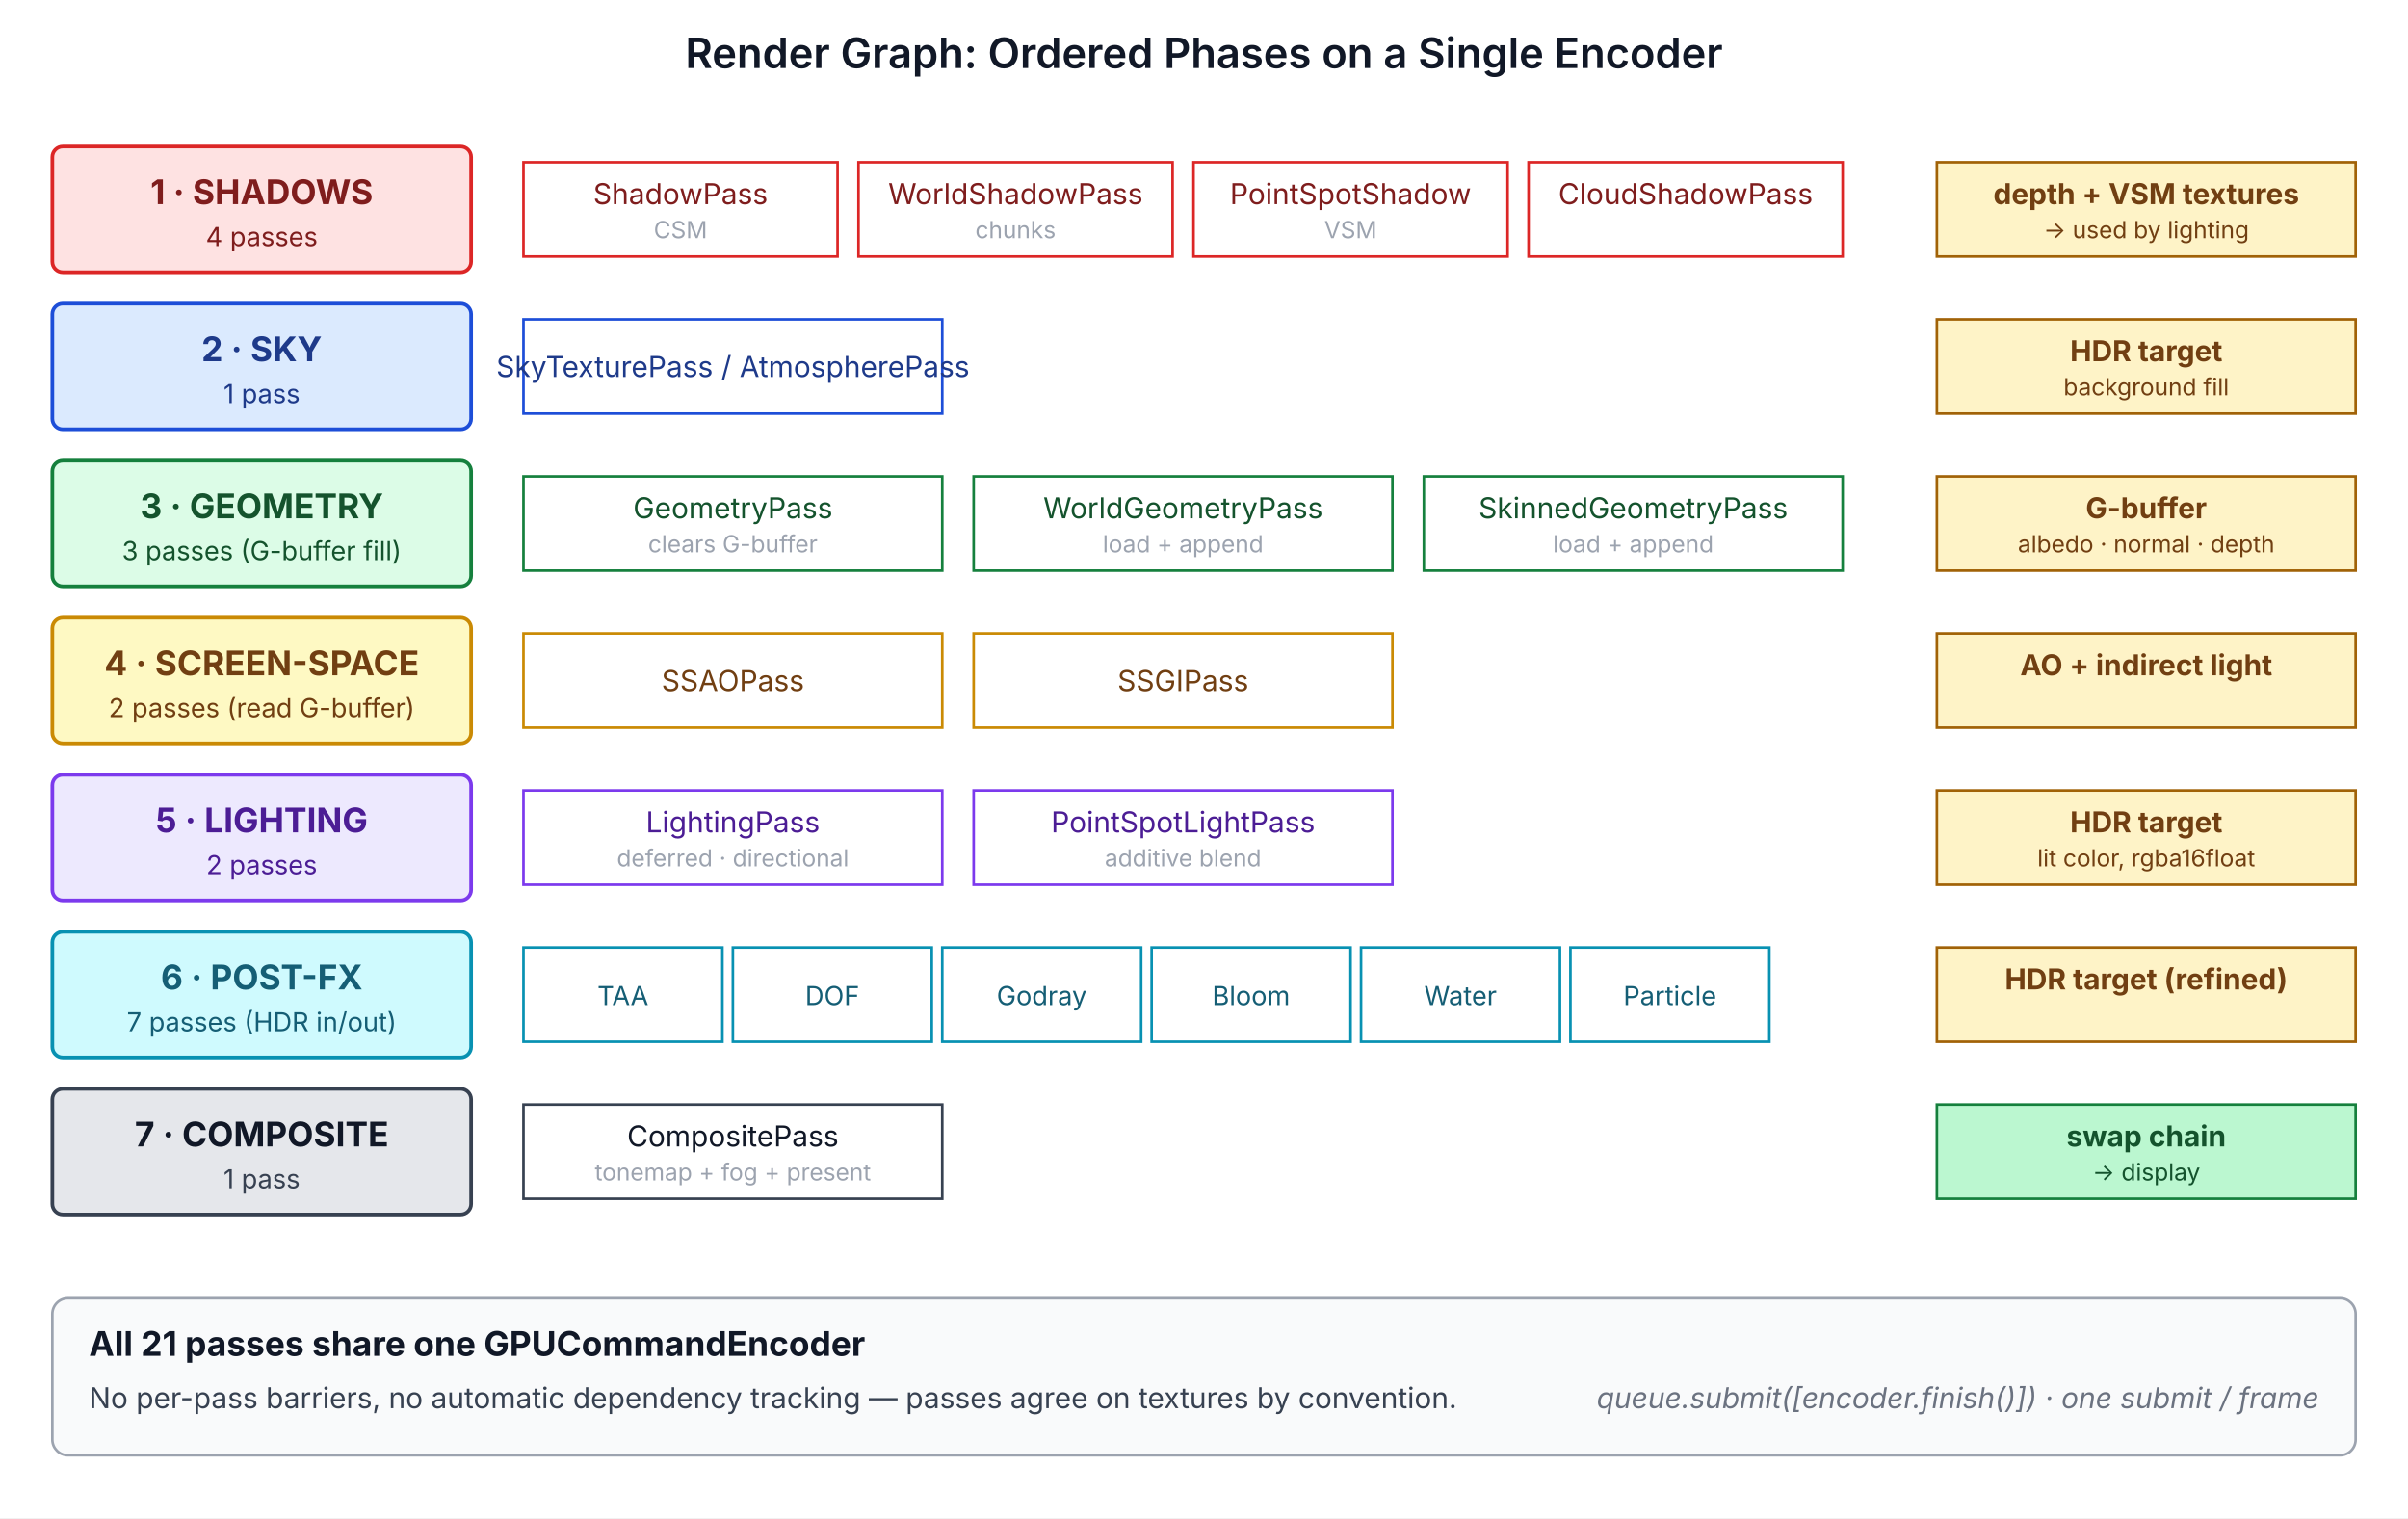
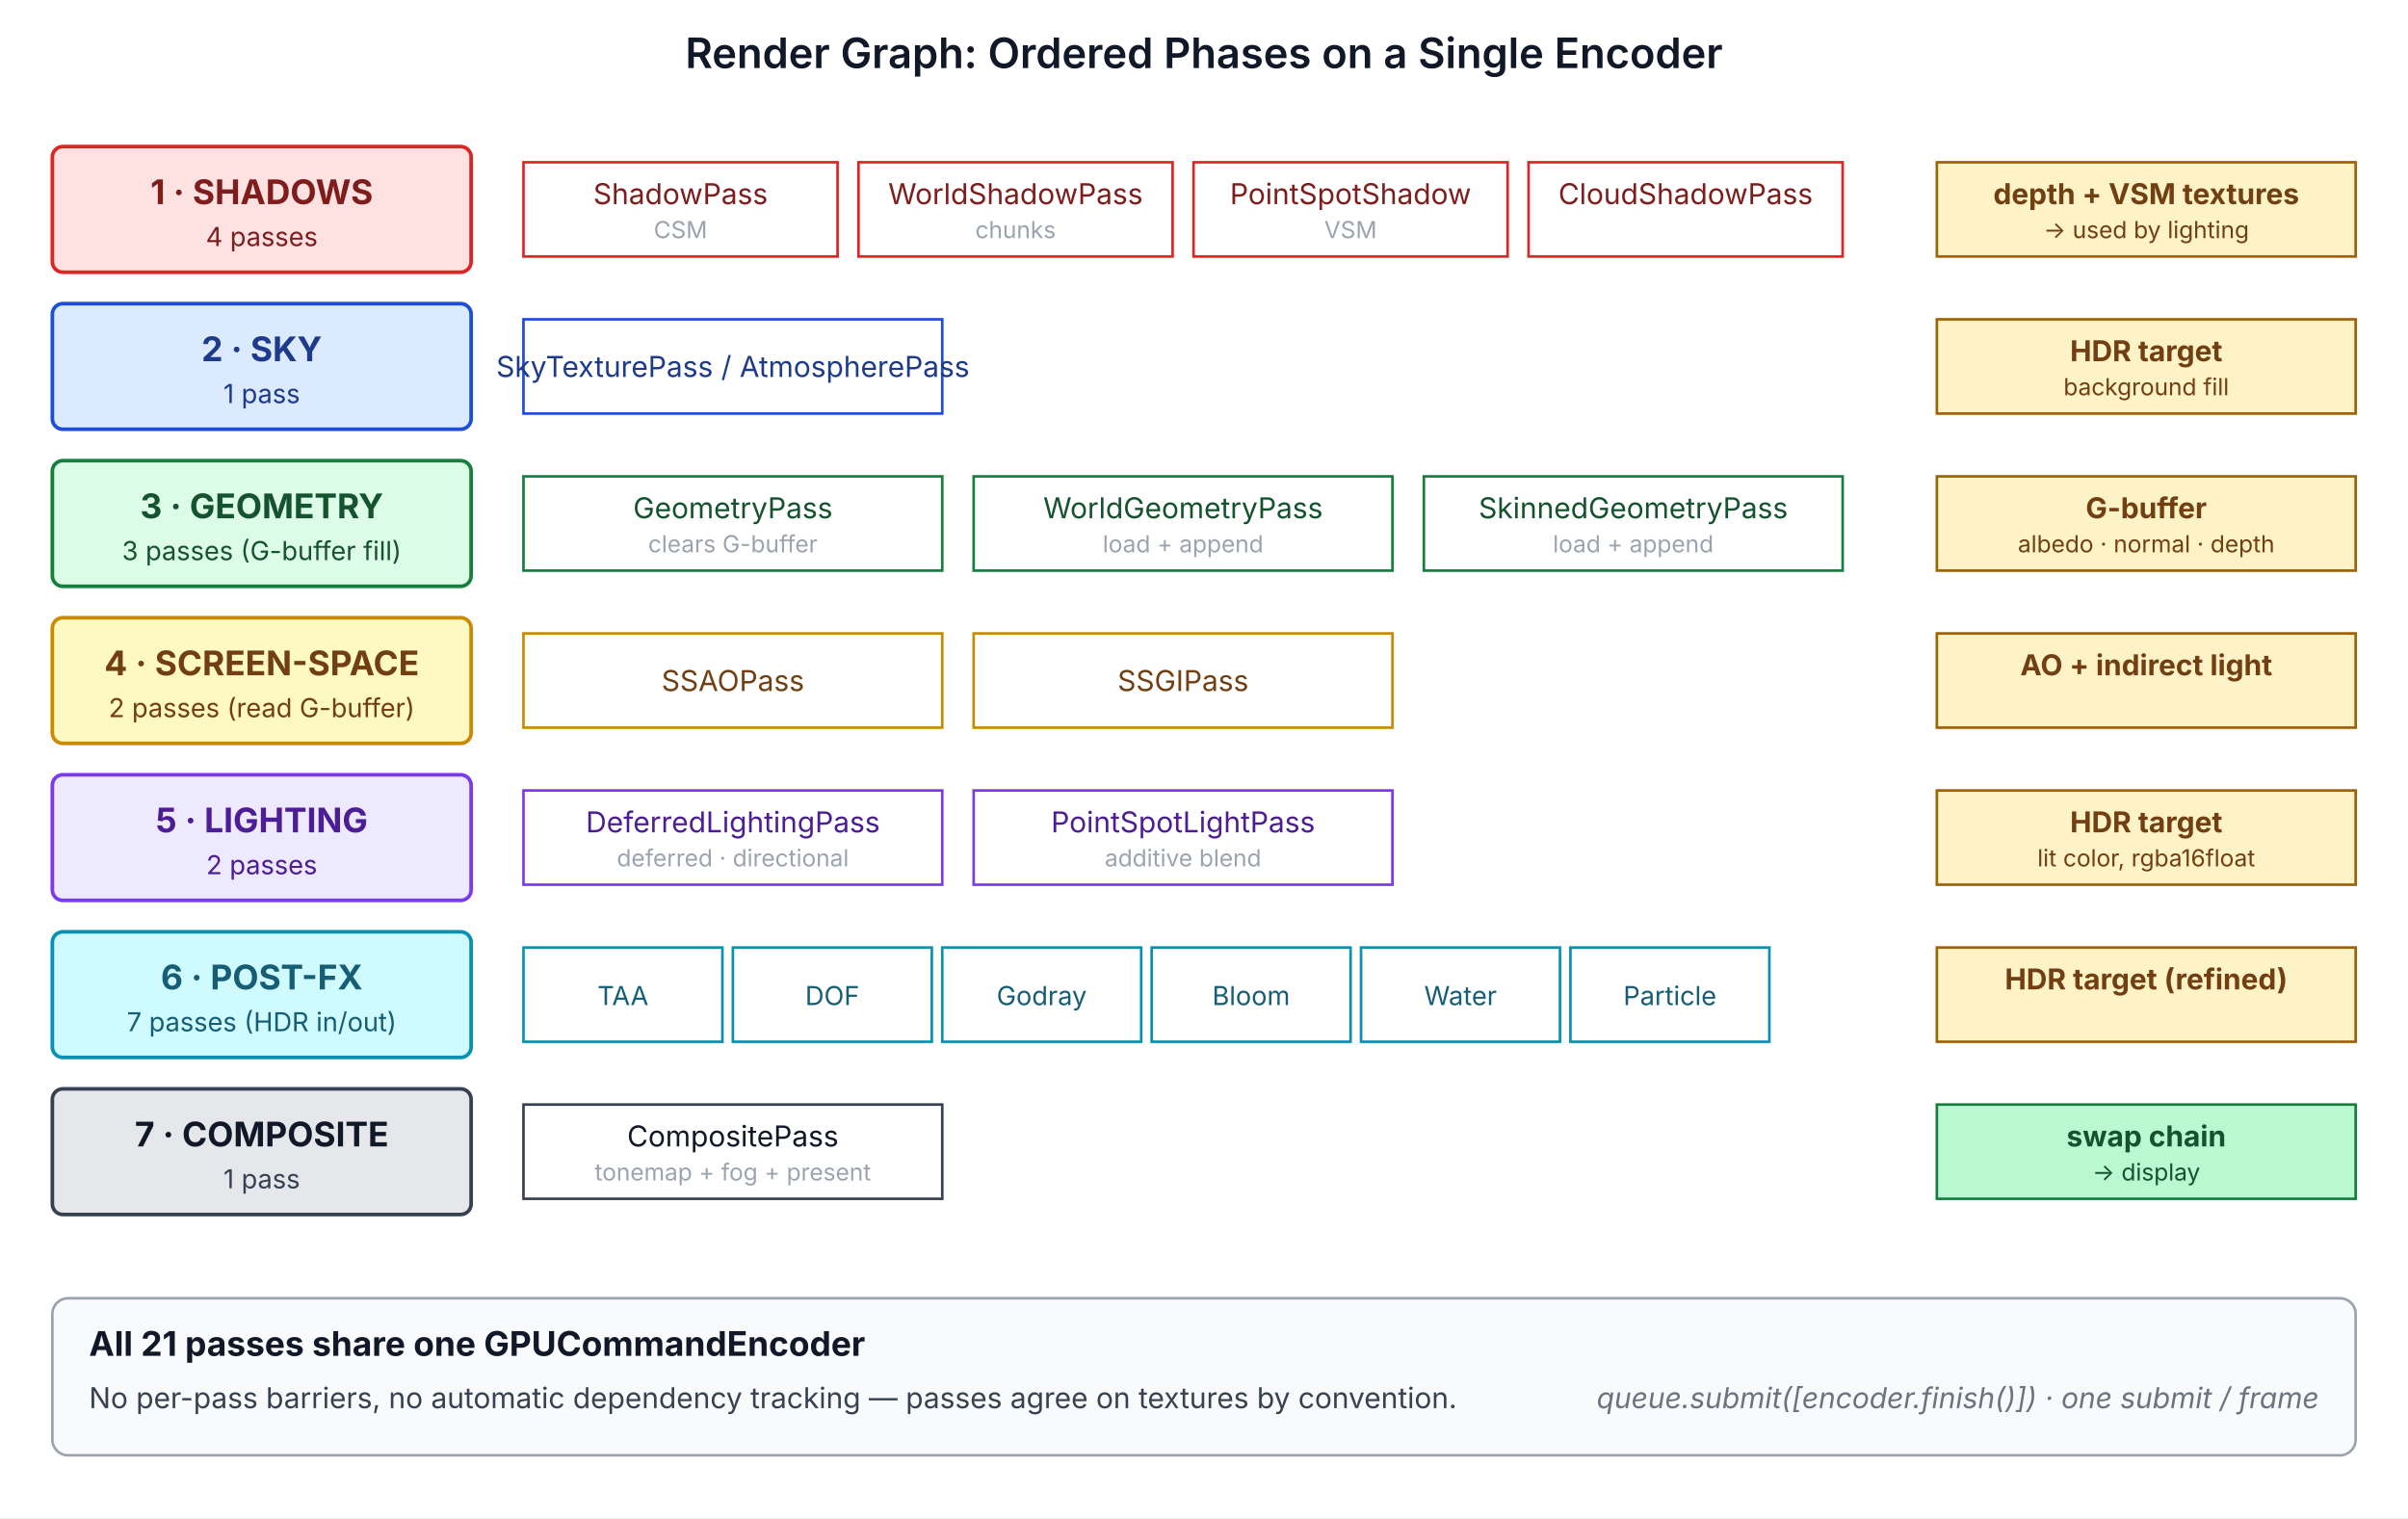
<svg xmlns="http://www.w3.org/2000/svg" viewBox="0 0 920 580" font-family="system-ui, -apple-system, sans-serif" font-size="13">
  <rect width="920" height="580" fill="#ffffff" />
  <text x="460" y="26" text-anchor="middle" font-size="16" font-weight="600" fill="#111827">Render Graph: Ordered Phases on a Single Encoder</text>
  <defs>
    <marker id="rgArr" viewBox="0 0 10 10" refX="9" refY="5" markerWidth="9" markerHeight="9" orient="auto-start-reverse">
      <path d="M0,0 L10,5 L0,10 z" fill="#374151" />
    </marker>
  </defs>
  <g transform="translate(20, 56)">
    <rect x="0" y="0" width="160" height="48" fill="#fee2e2" stroke="#dc2626" stroke-width="1.4" rx="4" />
    <text x="80" y="22" text-anchor="middle" font-weight="700" fill="#7f1d1d">1 · SHADOWS</text>
    <text x="80" y="38" text-anchor="middle" font-size="10" fill="#7f1d1d">4 passes</text>
    <g font-size="11" fill="#7f1d1d" transform="translate(180, 0)">
      <rect x="0" y="6" width="120" height="36" fill="#fff" stroke="#dc2626" stroke-width="1" />
      <text x="60" y="22" text-anchor="middle">ShadowPass</text>
      <text x="60" y="35" text-anchor="middle" font-size="9" fill="#9ca3af">CSM</text>
      <rect x="128" y="6" width="120" height="36" fill="#fff" stroke="#dc2626" stroke-width="1" />
      <text x="188" y="22" text-anchor="middle">WorldShadowPass</text>
      <text x="188" y="35" text-anchor="middle" font-size="9" fill="#9ca3af">chunks</text>
      <rect x="256" y="6" width="120" height="36" fill="#fff" stroke="#dc2626" stroke-width="1" />
      <text x="316" y="22" text-anchor="middle">PointSpotShadow</text>
      <text x="316" y="35" text-anchor="middle" font-size="9" fill="#9ca3af">VSM</text>
      <rect x="384" y="6" width="120" height="36" fill="#fff" stroke="#dc2626" stroke-width="1" />
      <text x="444" y="22" text-anchor="middle">CloudShadowPass</text>
    </g>
    <g transform="translate(720, 0)">
      <rect x="0" y="6" width="160" height="36" fill="#fef3c7" stroke="#a16207" stroke-width="1" />
      <text x="80" y="22" text-anchor="middle" font-size="11" font-weight="700" fill="#713f12">depth + VSM textures</text>
      <text x="80" y="35" text-anchor="middle" font-size="9" fill="#713f12">→ used by lighting</text>
    </g>
  </g>
  <g transform="translate(20, 116)">
    <rect x="0" y="0" width="160" height="48" fill="#dbeafe" stroke="#1d4ed8" stroke-width="1.4" rx="4" />
    <text x="80" y="22" text-anchor="middle" font-weight="700" fill="#1e3a8a">2 · SKY</text>
    <text x="80" y="38" text-anchor="middle" font-size="10" fill="#1e3a8a">1 pass</text>
    <g font-size="11" fill="#1e3a8a" transform="translate(180, 0)">
      <rect x="0" y="6" width="160" height="36" fill="#fff" stroke="#1d4ed8" stroke-width="1" />
      <text x="80" y="28" text-anchor="middle">SkyTexturePass / AtmospherePass</text>
    </g>
    <g transform="translate(720, 0)">
      <rect x="0" y="6" width="160" height="36" fill="#fef3c7" stroke="#a16207" stroke-width="1" />
      <text x="80" y="22" text-anchor="middle" font-size="11" font-weight="700" fill="#713f12">HDR target</text>
      <text x="80" y="35" text-anchor="middle" font-size="9" fill="#713f12">background fill</text>
    </g>
  </g>
  <g transform="translate(20, 176)">
    <rect x="0" y="0" width="160" height="48" fill="#dcfce7" stroke="#15803d" stroke-width="1.4" rx="4" />
    <text x="80" y="22" text-anchor="middle" font-weight="700" fill="#14532d">3 · GEOMETRY</text>
    <text x="80" y="38" text-anchor="middle" font-size="10" fill="#14532d">3 passes (G-buffer fill)</text>
    <g font-size="11" fill="#14532d" transform="translate(180, 0)">
      <rect x="0" y="6" width="160" height="36" fill="#fff" stroke="#15803d" stroke-width="1" />
      <text x="80" y="22" text-anchor="middle">GeometryPass</text>
      <text x="80" y="35" text-anchor="middle" font-size="9" fill="#9ca3af">clears G-buffer</text>
      <rect x="172" y="6" width="160" height="36" fill="#fff" stroke="#15803d" stroke-width="1" />
      <text x="252" y="22" text-anchor="middle">WorldGeometryPass</text>
      <text x="252" y="35" text-anchor="middle" font-size="9" fill="#9ca3af">load + append</text>
      <rect x="344" y="6" width="160" height="36" fill="#fff" stroke="#15803d" stroke-width="1" />
      <text x="424" y="22" text-anchor="middle">SkinnedGeometryPass</text>
      <text x="424" y="35" text-anchor="middle" font-size="9" fill="#9ca3af">load + append</text>
    </g>
    <g transform="translate(720, 0)">
      <rect x="0" y="6" width="160" height="36" fill="#fef3c7" stroke="#a16207" stroke-width="1" />
      <text x="80" y="22" text-anchor="middle" font-size="11" font-weight="700" fill="#713f12">G-buffer</text>
      <text x="80" y="35" text-anchor="middle" font-size="9" fill="#713f12">albedo · normal · depth</text>
    </g>
  </g>
  <g transform="translate(20, 236)">
    <rect x="0" y="0" width="160" height="48" fill="#fef9c3" stroke="#ca8a04" stroke-width="1.4" rx="4" />
    <text x="80" y="22" text-anchor="middle" font-weight="700" fill="#713f12">4 · SCREEN-SPACE</text>
    <text x="80" y="38" text-anchor="middle" font-size="10" fill="#713f12">2 passes (read G-buffer)</text>
    <g font-size="11" fill="#713f12" transform="translate(180, 0)">
      <rect x="0" y="6" width="160" height="36" fill="#fff" stroke="#ca8a04" stroke-width="1" />
      <text x="80" y="28" text-anchor="middle">SSAOPass</text>
      <rect x="172" y="6" width="160" height="36" fill="#fff" stroke="#ca8a04" stroke-width="1" />
      <text x="252" y="28" text-anchor="middle">SSGIPass</text>
    </g>
    <g transform="translate(720, 0)">
      <rect x="0" y="6" width="160" height="36" fill="#fef3c7" stroke="#a16207" stroke-width="1" />
      <text x="80" y="22" text-anchor="middle" font-size="11" font-weight="700" fill="#713f12">AO + indirect light</text>
    </g>
  </g>
  <g transform="translate(20, 296)">
    <rect x="0" y="0" width="160" height="48" fill="#ede9fe" stroke="#7c3aed" stroke-width="1.4" rx="4" />
    <text x="80" y="22" text-anchor="middle" font-weight="700" fill="#4c1d95">5 · LIGHTING</text>
    <text x="80" y="38" text-anchor="middle" font-size="10" fill="#4c1d95">2 passes</text>
    <g font-size="11" fill="#4c1d95" transform="translate(180, 0)">
      <rect x="0" y="6" width="160" height="36" fill="#fff" stroke="#7c3aed" stroke-width="1" />
-       <text x="80" y="22" text-anchor="middle">LightingPass</text>
+       <text x="80" y="22" text-anchor="middle">DeferredLightingPass</text>
      <text x="80" y="35" text-anchor="middle" font-size="9" fill="#9ca3af">deferred · directional</text>
      <rect x="172" y="6" width="160" height="36" fill="#fff" stroke="#7c3aed" stroke-width="1" />
      <text x="252" y="22" text-anchor="middle">PointSpotLightPass</text>
      <text x="252" y="35" text-anchor="middle" font-size="9" fill="#9ca3af">additive blend</text>
    </g>
    <g transform="translate(720, 0)">
      <rect x="0" y="6" width="160" height="36" fill="#fef3c7" stroke="#a16207" stroke-width="1" />
      <text x="80" y="22" text-anchor="middle" font-size="11" font-weight="700" fill="#713f12">HDR target</text>
      <text x="80" y="35" text-anchor="middle" font-size="9" fill="#713f12">lit color, rgba16float</text>
    </g>
  </g>
  <g transform="translate(20, 356)">
    <rect x="0" y="0" width="160" height="48" fill="#cffafe" stroke="#0891b2" stroke-width="1.4" rx="4" />
    <text x="80" y="22" text-anchor="middle" font-weight="700" fill="#155e75">6 · POST-FX</text>
    <text x="80" y="38" text-anchor="middle" font-size="10" fill="#155e75">7 passes (HDR in/out)</text>
    <g font-size="10" fill="#155e75" transform="translate(180, 0)">
      <rect x="0" y="6" width="76" height="36" fill="#fff" stroke="#0891b2" stroke-width="1" />
      <text x="38" y="28" text-anchor="middle">TAA</text>
      <rect x="80" y="6" width="76" height="36" fill="#fff" stroke="#0891b2" stroke-width="1" />
      <text x="118" y="28" text-anchor="middle">DOF</text>
      <rect x="160" y="6" width="76" height="36" fill="#fff" stroke="#0891b2" stroke-width="1" />
      <text x="198" y="28" text-anchor="middle">Godray</text>
      <rect x="240" y="6" width="76" height="36" fill="#fff" stroke="#0891b2" stroke-width="1" />
      <text x="278" y="28" text-anchor="middle">Bloom</text>
      <rect x="320" y="6" width="76" height="36" fill="#fff" stroke="#0891b2" stroke-width="1" />
      <text x="358" y="28" text-anchor="middle">Water</text>
      <rect x="400" y="6" width="76" height="36" fill="#fff" stroke="#0891b2" stroke-width="1" />
      <text x="438" y="28" text-anchor="middle">Particle</text>
    </g>
    <g transform="translate(720, 0)">
      <rect x="0" y="6" width="160" height="36" fill="#fef3c7" stroke="#a16207" stroke-width="1" />
      <text x="80" y="22" text-anchor="middle" font-size="11" font-weight="700" fill="#713f12">HDR target (refined)</text>
    </g>
  </g>
  <g transform="translate(20, 416)">
    <rect x="0" y="0" width="160" height="48" fill="#e5e7eb" stroke="#374151" stroke-width="1.4" rx="4" />
    <text x="80" y="22" text-anchor="middle" font-weight="700" fill="#111827">7 · COMPOSITE</text>
    <text x="80" y="38" text-anchor="middle" font-size="10" fill="#374151">1 pass</text>
    <g font-size="11" fill="#111827" transform="translate(180, 0)">
      <rect x="0" y="6" width="160" height="36" fill="#fff" stroke="#374151" stroke-width="1" />
      <text x="80" y="22" text-anchor="middle">CompositePass</text>
      <text x="80" y="35" text-anchor="middle" font-size="9" fill="#9ca3af">tonemap + fog + present</text>
    </g>
    <g transform="translate(720, 0)">
      <rect x="0" y="6" width="160" height="36" fill="#bbf7d0" stroke="#15803d" stroke-width="1" />
      <text x="80" y="22" text-anchor="middle" font-size="11" font-weight="700" fill="#14532d">swap chain</text>
      <text x="80" y="35" text-anchor="middle" font-size="9" fill="#14532d">→ display</text>
    </g>
  </g>
  <g transform="translate(20, 496)">
    <rect x="0" y="0" width="880" height="60" fill="#f9fafb" stroke="#9ca3af" stroke-width="1" rx="6" />
    <text x="14" y="22" font-weight="700" fill="#111827">All 21 passes share one GPUCommandEncoder</text>
    <text x="14" y="42" font-size="11" fill="#374151">No per-pass barriers, no automatic dependency tracking — passes agree on textures by convention.</text>
    <text x="866" y="42" text-anchor="end" font-size="11" font-style="italic" fill="#6b7280">queue.submit([encoder.finish()])  ·  one submit / frame</text>
  </g>
</svg>
